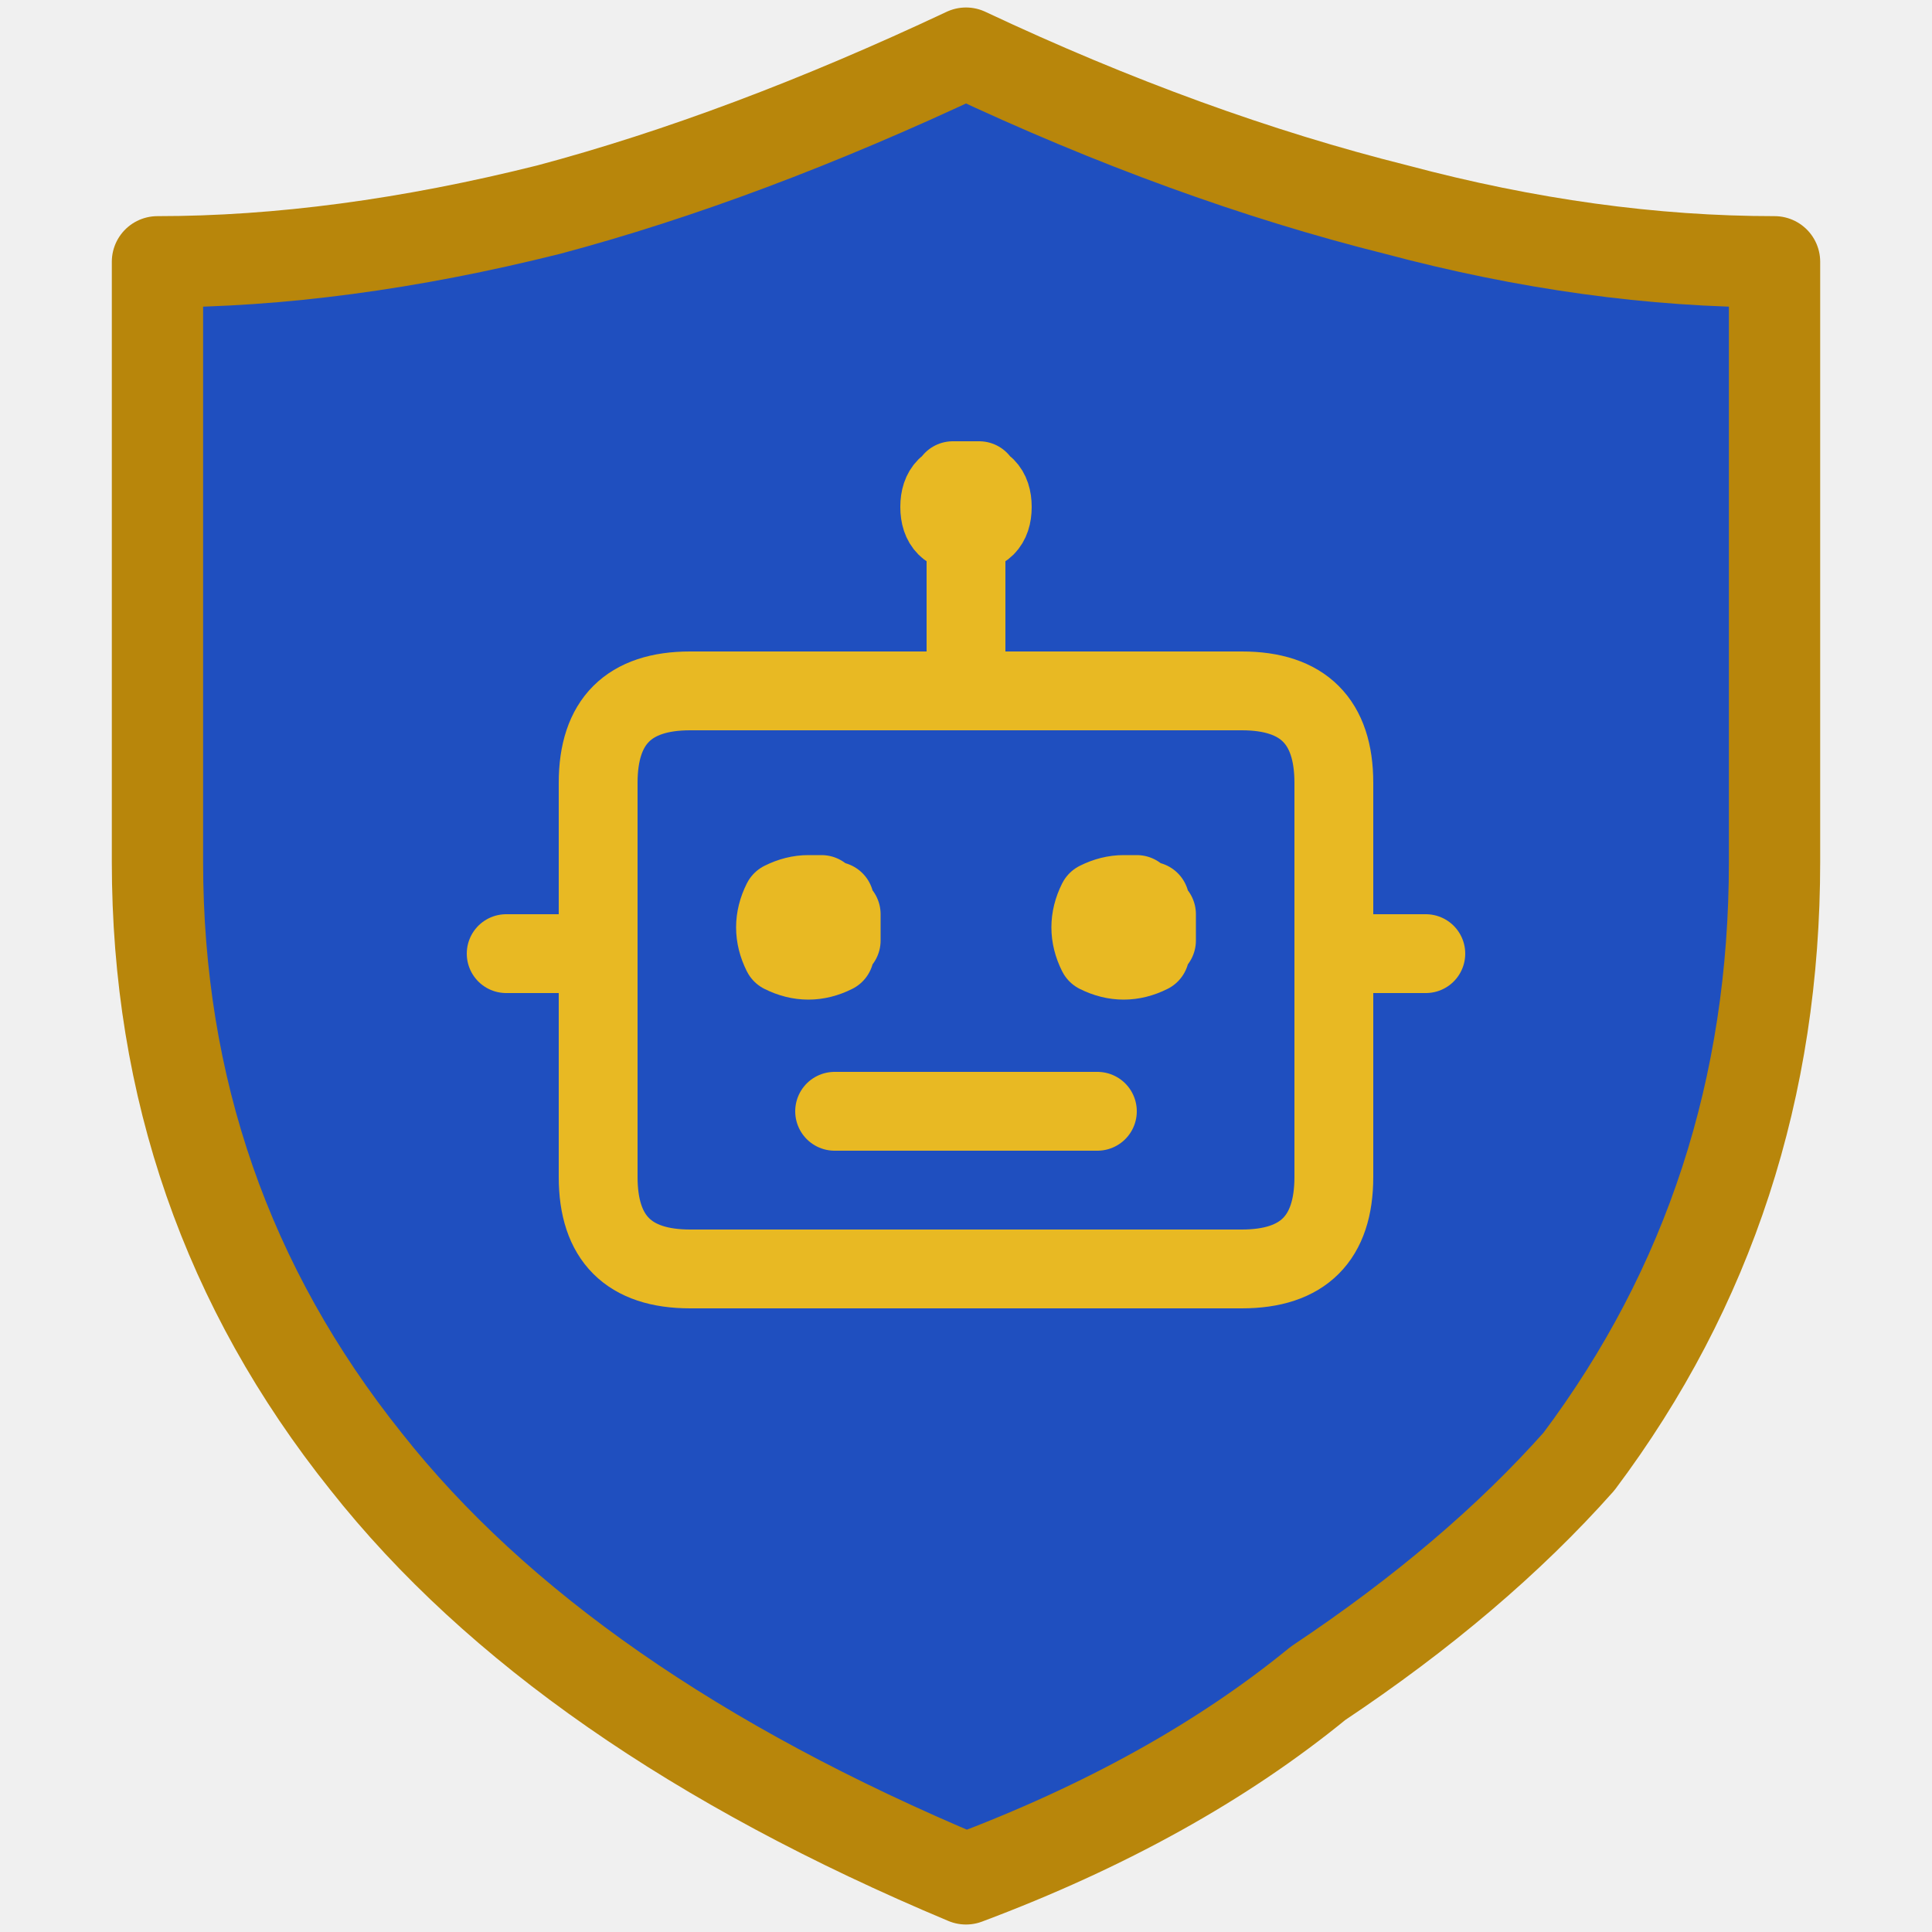
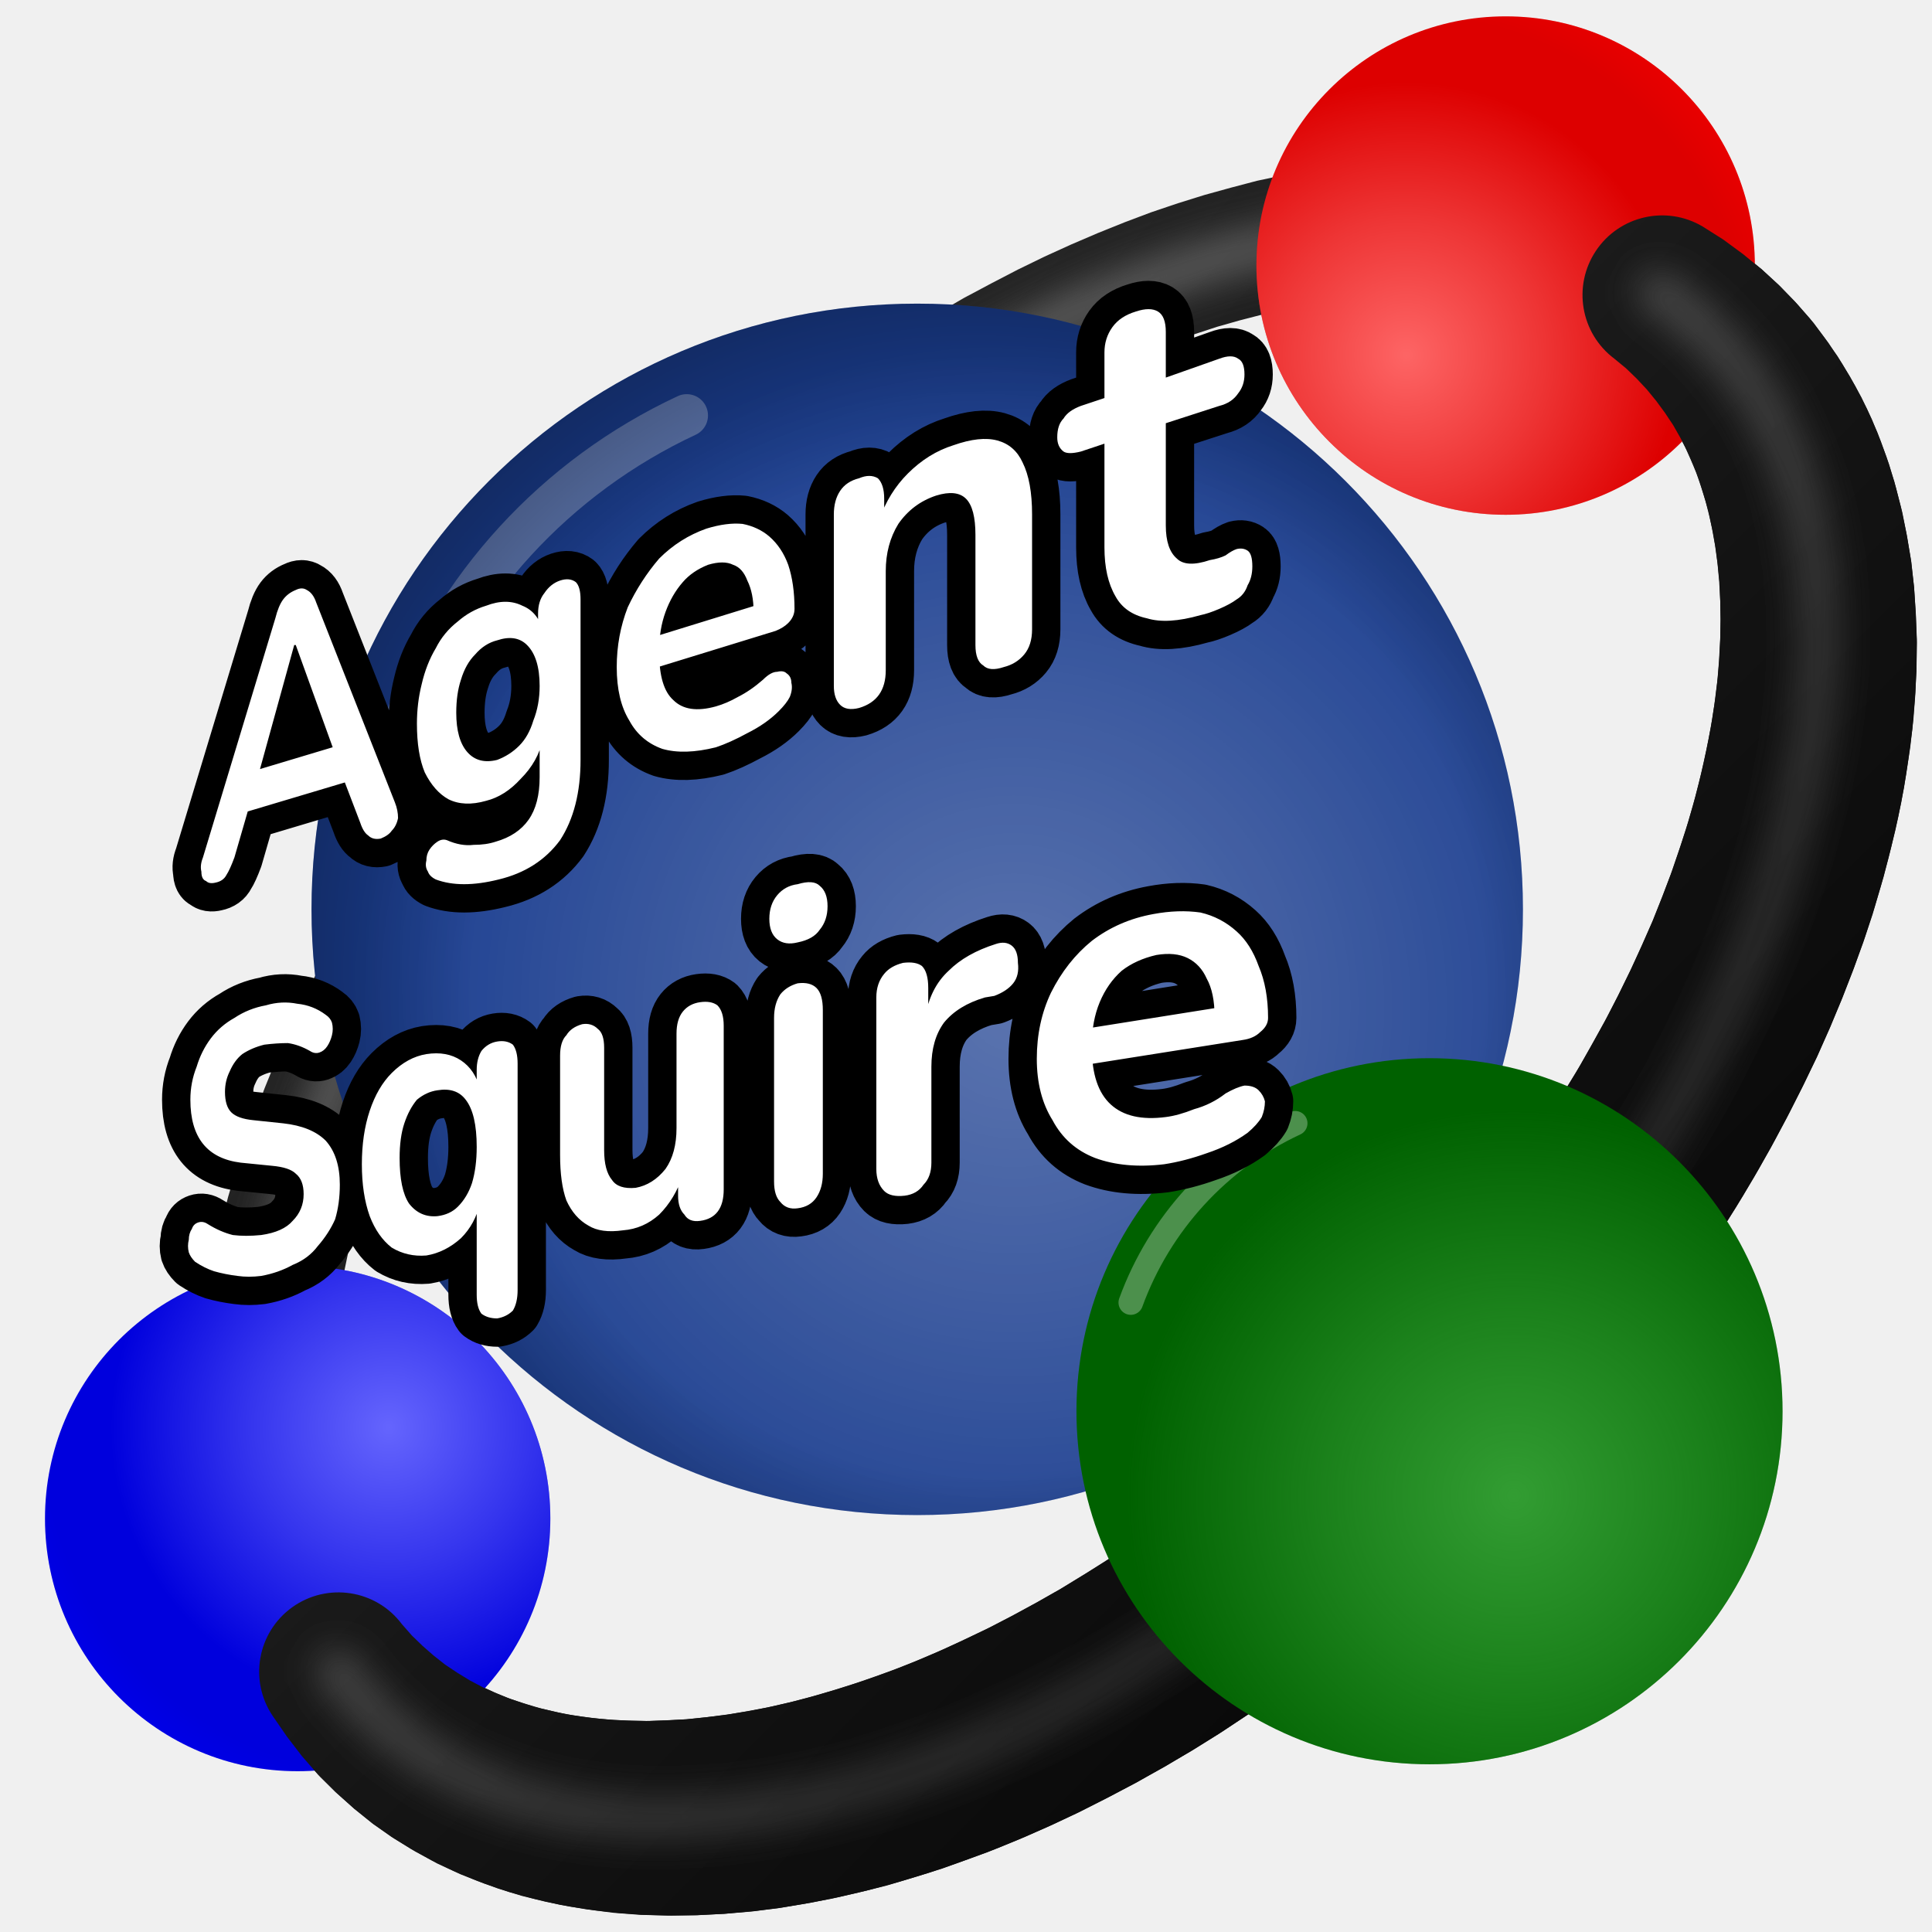
- <svg xmlns="http://www.w3.org/2000/svg" viewBox="-100 -100 200 200" role="img" aria-label="Agent Squire">
-   <path d="M0 -70Q17 -62 33 -58Q48 -54 62 -54Q62 -31 62 -8Q62 18 47 38Q39 47 27 55Q16 64 0 70Q-31 57 -46 38Q-62 18 -62 -8Q-62 -31 -62 -54Q-48 -54 -32 -58Q-17 -62 0 -70z" transform="scale(1.35)" fill="#1f4fbf" stroke="#b8860b" stroke-width="7" stroke-linejoin="round" />
-   <g transform="translate(0 -4) scale(0.68)" fill="none" stroke="#e8b923" stroke-width="12" stroke-linecap="round" stroke-linejoin="round">
-     <path d="M-42 -36Q-21 -36 0 -36Q21 -36 42 -36Q56 -36 56 -22Q56 -7 56 8Q56 23 56 38Q56 52 42 52Q21 52 0 52Q-21 52 -42 52Q-56 52 -56 38Q-56 8 -56 -22Q-56 -36 -42 -36z" />
-     <path d="M0 -36Q0 -37 0 -39Q0 -40 0 -41Q0 -43 0 -44Q0 -46 0 -47Q0 -48 0 -50Q0 -51 0 -52Q0 -55 0 -58Q0 -55 0 -52Q0 -50 0 -47Q0 -44 0 -41Q0 -39 0 -36z" />
-     <path d="M0 -68Q1 -68 2 -68Q2 -67 3 -67Q4 -66 4 -64Q4 -62 3 -61Q2 -60 0 -60Q-2 -60 -3 -61Q-4 -62 -4 -64Q-4 -66 -3 -67Q-2 -67 -2 -68Q-1 -68 0 -68Q0 -68 0 -68z" />
-     <path d="M-24 -5Q-23 -5 -22 -5Q-21 -4 -20 -4Q-20 -3 -19 -2Q-19 -1 -19 0Q-19 1 -19 2Q-20 3 -20 4Q-22 5 -24 5Q-26 5 -28 4Q-29 2 -29 0Q-29 -2 -28 -4Q-26 -5 -24 -5z" />
-     <path d="M24 -5Q25 -5 26 -5Q27 -4 28 -4Q28 -3 29 -2Q29 -1 29 0Q29 1 29 2Q28 3 28 4Q26 5 24 5Q22 5 20 4Q19 2 19 0Q19 -2 20 -4Q22 -5 24 -5z" />
-     <path d="M-20 28Q-17 28 -15 28Q-12 28 -10 28Q-7 28 -5 28Q-2 28 0 28Q3 28 5 28Q8 28 10 28Q15 28 20 28Q15 28 10 28Q5 28 0 28Q-5 28 -10 28Q-15 28 -20 28z" />
-     <path d="M-56 4Q-57 4 -58 4Q-59 4 -59 4Q-60 4 -61 4Q-62 4 -63 4Q-64 4 -65 4Q-66 4 -66 4Q-68 4 -70 4Q-68 4 -66 4Q-65 4 -63 4Q-61 4 -59 4Q-58 4 -56 4z" />
-     <path d="M56 4Q57 4 58 4Q59 4 60 4Q60 4 61 4Q62 4 63 4Q64 4 65 4Q66 4 67 4Q68 4 70 4Q68 4 67 4Q65 4 63 4Q61 4 60 4Q58 4 56 4z" />
+ <svg xmlns="http://www.w3.org/2000/svg" viewBox="12.3 13.9 122.8 122.8" version="1.1" role="img" aria-label="Agent Squire">
+   <defs>
+     <linearGradient id="l-tube" gradientUnits="userSpaceOnUse" x1="150" y1="150" x2="480" y2="480">
+       <stop offset="0" stop-color="#2c2c2c" />
+       <stop offset=".55" stop-color="#151515" />
+       <stop offset="1" stop-color="#070707" />
+     </linearGradient>
+     <linearGradient id="l-tube-hi" gradientUnits="userSpaceOnUse" x1="150" y1="150" x2="480" y2="480">
+       <stop offset="0" stop-color="#9a9a9a" stop-opacity=".55" />
+       <stop offset=".6" stop-color="#7a7a7a" stop-opacity=".35" />
+       <stop offset="1" stop-color="#555" stop-opacity=".25" />
+     </linearGradient>
+     <filter id="l-soft" x="-10%" y="-10%" width="120%" height="120%">
+       <feGaussianBlur stdDeviation="5" />
+     </filter>
+     <radialGradient id="l-gray-g" cx="58%" cy="58%" r=".55">
+       <stop offset="0" stop-color="#c4c4c4" stop-opacity=".95" />
+       <stop offset=".5" stop-color="#c4c4c4" stop-opacity=".5" />
+       <stop offset="1" stop-color="#c4c4c4" stop-opacity="0" />
+     </radialGradient>
+     <radialGradient id="l-red-g" cx="30%" cy="68%" r=".55">
+       <stop offset="0" stop-color="#ff6a6a" stop-opacity=".95" />
+       <stop offset=".5" stop-color="#ff6a6a" stop-opacity=".5" />
+       <stop offset="1" stop-color="#ff6a6a" stop-opacity="0" />
+     </radialGradient>
+     <radialGradient id="l-red-r" cx="30%" cy="68%" r=".95">
+       <stop offset=".72" stop-color="#ff0000" stop-opacity="0" />
+       <stop offset="1" stop-color="#ff0000" />
+     </radialGradient>
+     <radialGradient id="l-blue-g" cx="68%" cy="32%" r=".55">
+       <stop offset="0" stop-color="#6a6aff" stop-opacity=".95" />
+       <stop offset=".5" stop-color="#6a6aff" stop-opacity=".5" />
+       <stop offset="1" stop-color="#6a6aff" stop-opacity="0" />
+     </radialGradient>
+     <radialGradient id="l-blue-r" cx="68%" cy="32%" r=".95">
+       <stop offset=".72" stop-color="#0000ff" stop-opacity="0" />
+       <stop offset="1" stop-color="#0000ff" />
+     </radialGradient>
+     <radialGradient id="l-green-g" cx="62%" cy="62%" r=".55">
+       <stop offset="0" stop-color="#35a035" stop-opacity=".95" />
+       <stop offset=".5" stop-color="#35a035" stop-opacity=".5" />
+       <stop offset="1" stop-color="#35a035" stop-opacity="0" />
+     </radialGradient>
+     <radialGradient id="l-title-g" cx="58%" cy="58%" r=".55">
+       <stop offset="0" stop-color="#fff" stop-opacity=".95" />
+       <stop offset=".5" stop-color="#fff" stop-opacity=".5" />
+       <stop offset="1" stop-color="#fff" stop-opacity="0" />
+     </radialGradient>
+     <radialGradient id="l-title-e" cx=".55" cy=".55" r=".6">
+       <stop offset=".7" stop-color="#000" stop-opacity="0" />
+       <stop offset="1" stop-color="#000" stop-opacity=".35" />
+     </radialGradient>
+   </defs>
+   <g transform="translate(9 9) scale(0.22)">
+     <path d="M523.9 100.0L528.8 104.5L533.5 109.3L537.9 114.3L542.0 119.7L545.9 125.2L549.5 131.1L552.8 137.1L555.8 143.4L558.4 149.8L560.8 156.5L562.8 163.3L564.6 170.3L566.0 177.4L567.2 184.6L568.0 192.0L568.5 199.4L568.8 207.0L568.7 214.7L568.4 222.4L567.8 230.2L566.9 238.1L565.7 246.1L564.3 254.1L562.6 262.1L560.6 270.2L558.4 278.3L556.0 286.5L553.3 294.6L550.3 302.8L547.1 311.0L543.7 319.1L540.1 327.3L536.2 335.4L532.1 343.5L527.8 351.6L523.3 359.7L518.6 367.7L513.7 375.6L508.6 383.5L503.3 391.4L497.8 399.1L492.1 406.8L486.3 414.4L480.3 421.9L474.2 429.2L467.9 436.5L461.4 443.7L454.8 450.7L448.1 457.6L441.2 464.4L434.2 471.0L427.1 477.5L419.9 483.9L412.6 490.0L405.2 496.0L397.7 501.8L390.1 507.5L382.5 513.0L374.7 518.2L367.0 523.3L359.1 528.2L351.2 532.8L343.3 537.3L335.3 541.5L327.4 545.5L319.4 549.3L311.3 552.9L303.3 556.2L295.3 559.2L287.3 562.1L279.3 564.6L271.3 567.0L263.3 569.0L255.4 570.8L247.5 572.3L239.7 573.6L231.9 574.5L224.2 575.2L216.5 575.6L208.9 575.7L201.4 575.5L194.1 575.0L186.8 574.2L179.6 573.1L172.6 571.7L165.7 570.0L158.9 567.9L152.4 565.5L146.0 562.8L139.8 559.8L133.8 556.5L128.0 552.9L122.5 549.0L117.3 544.8L112.3 540.3L107.5 535.6L103.1 530.7L99.0 525.5L95.1 520.1L91.5 514.5L88.3 508.7L85.3 502.7L82.7 496.6L80.3 490.4L78.2 484.0L76.4 477.4L74.9 470.8L73.6 464.0L72.6 457.1L71.9 450.2L71.5 443.1L71.3 435.9L71.4 428.7L71.7 421.3L72.3 413.9L73.1 406.4L74.2 398.9L75.5 391.3L77.1 383.6L78.9 375.9L80.9 368.1L83.2 360.3L85.7 352.5L88.5 344.6L91.4 336.8L94.6 328.9L98.0 321.0L101.6 313.1L105.5 305.3L109.5 297.4L113.7 289.6L118.2 281.8L122.8 274.0L127.7 266.3L132.7 258.6L137.9 251.0L143.2 243.5L148.8 236.0L154.5 228.6L160.3 221.3L166.4 214.1L172.5 207.0L178.8 200.0L185.3 193.2L191.8 186.4L198.5 179.8L205.4 173.3L212.3 167.0L219.3 160.8L226.4 154.8L233.6 148.9L240.9 143.2L248.3 137.6L255.7 132.3L263.2 127.1L270.7 122.1L278.3 117.3L286.0 112.7L293.6 108.3L301.3 104.2L309.0 100.2L316.8 96.4L324.5 92.9L332.2 89.6L339.9 86.5L347.6 83.6L355.3 81.0L363.0 78.6L370.6 76.5L378.2 74.5L385.7 72.9L393.2 71.5L400.7 70.3L408.0 69.4L415.4 68.7L422.6 68.3L429.8 68.2L436.9 68.3L443.9 68.7L450.8 69.3L457.6 70.3L464.3 71.5L470.9 73.0L477.4 74.8L483.8 76.9L490.0 79.3L496.1 82.0L502.0 85.0L507.8 88.3L513.3 91.9L518.7 95.8L523.9 100.0L490.7 134.7L488.0 131.8L485.0 129.0L481.9 126.3L478.6 123.8L475.1 121.5L471.4 119.3L467.5 117.3L463.3 115.4L459.0 113.8L454.4 112.3L449.7 111.0L444.8 110.0L439.6 109.1L434.3 108.5L428.9 108.1L423.2 107.9L417.4 107.9L411.5 108.2L405.4 108.7L399.2 109.4L392.9 110.4L386.5 111.6L379.9 113.1L373.3 114.8L366.6 116.7L359.9 118.9L353.0 121.3L346.2 123.9L339.2 126.8L332.3 129.8L325.3 133.1L318.3 136.6L311.3 140.3L304.3 144.3L297.3 148.4L290.3 152.7L283.4 157.2L276.5 161.9L269.7 166.8L262.8 171.9L256.1 177.1L249.4 182.5L242.8 188.1L236.3 193.8L229.9 199.7L223.6 205.7L217.4 211.8L211.3 218.0L205.3 224.4L199.5 230.9L193.8 237.5L188.2 244.1L182.8 250.9L177.6 257.7L172.5 264.6L167.5 271.6L162.8 278.6L158.2 285.7L153.8 292.8L149.6 300.0L145.6 307.1L141.8 314.3L138.2 321.5L134.8 328.6L131.6 335.8L128.7 342.9L125.9 350.0L123.4 357.0L121.1 364.0L119.0 370.9L117.1 377.8L115.5 384.6L114.1 391.3L113.0 397.8L112.0 404.3L111.3 410.7L110.9 416.9L110.6 423.0L110.6 428.9L110.9 434.7L111.3 440.4L112.0 445.8L112.8 451.1L113.9 456.2L115.2 461.0L116.7 465.7L118.4 470.2L120.2 474.5L122.3 478.5L124.5 482.3L126.8 486.0L129.3 489.4L132.0 492.6L134.7 495.5L137.7 498.3L140.7 500.9L143.9 503.3L147.2 505.6L150.6 507.6L154.1 509.5L157.8 511.2L161.6 512.8L165.6 514.2L169.7 515.5L174.0 516.5L178.4 517.5L182.9 518.2L187.7 518.8L192.5 519.2L197.6 519.4L202.7 519.5L208.1 519.3L213.5 519.0L219.1 518.4L224.9 517.7L230.7 516.7L236.7 515.6L242.8 514.2L249.0 512.6L255.2 510.8L261.6 508.8L268.0 506.6L274.6 504.2L281.1 501.6L287.8 498.7L294.4 495.6L301.1 492.4L307.8 488.9L314.6 485.2L321.3 481.4L328.0 477.3L334.8 473.1L341.5 468.6L348.1 464.0L354.8 459.2L361.4 454.3L367.9 449.2L374.4 443.9L380.8 438.5L387.1 432.9L393.3 427.2L399.5 421.3L405.5 415.4L411.4 409.3L417.2 403.1L422.9 396.8L428.5 390.4L433.9 383.9L439.2 377.3L444.3 370.7L449.3 364.0L454.1 357.2L458.8 350.4L463.2 343.6L467.5 336.7L471.7 329.8L475.6 322.9L479.4 316.0L482.9 309.1L486.3 302.2L489.4 295.3L492.4 288.5L495.1 281.7L497.7 274.9L500.0 268.2L502.2 261.6L504.1 255.1L505.8 248.6L507.3 242.3L508.6 236.0L509.7 229.9L510.6 223.9L511.3 218.0L511.7 212.2L512.0 206.6L512.1 201.1L512.0 195.8L511.8 190.6L511.3 185.6L510.7 180.8L509.9 176.1L508.9 171.6L507.8 167.2L506.5 163.0L505.1 158.9L503.5 155.1L501.8 151.3L499.9 147.7L497.8 144.2L495.6 140.9L493.3 137.7L490.7 134.7Z" fill="url(#l-tube)" />
+     <path d="M507.3 117.3L511.0 121.1L514.6 125.1L517.9 129.3L521.0 133.7L523.8 138.3L526.5 143.1L528.9 148.0L531.1 153.2L533.1 158.5L534.9 164.0L536.4 169.7L537.6 175.5L538.7 181.5L539.5 187.6L540.0 193.9L540.3 200.3L540.4 206.8L540.2 213.4L539.8 220.2L539.2 227.1L538.3 234.0L537.2 241.1L535.8 248.2L534.2 255.4L532.4 262.6L530.3 270.0L528.0 277.3L525.5 284.8L522.7 292.2L519.8 299.7L516.6 307.2L513.2 314.7L509.6 322.2L505.7 329.8L501.7 337.3L497.5 344.7L493.1 352.2L488.5 359.6L483.7 367.0L478.7 374.3L473.5 381.5L468.2 388.7L462.7 395.8L457.1 402.9L451.3 409.8L445.4 416.6L439.3 423.4L433.1 430.0L426.8 436.5L420.3 442.9L413.8 449.1L407.1 455.2L400.3 461.2L393.5 467.0L386.5 472.6L379.5 478.1L372.4 483.4L365.3 488.5L358.1 493.4L350.9 498.2L343.6 502.7L336.3 507.1L328.9 511.3L321.6 515.2L314.2 518.9L306.9 522.5L299.5 525.8L292.2 528.9L284.9 531.7L277.7 534.3L270.4 536.7L263.3 538.9L256.1 540.8L249.1 542.5L242.1 544.0L235.2 545.2L228.4 546.1L221.6 546.8L215.0 547.3L208.5 547.5L202.1 547.5L195.8 547.2L189.7 546.7L183.6 546.0L177.8 545.0L172.0 543.7L166.5 542.2L161.0 540.5L155.8 538.5L150.7 536.3L145.8 533.9L141.1 531.2L136.5 528.3L132.2 525.2L128.1 521.8L124.1 518.3L120.4 514.5L116.8 510.5L113.5 506.3L110.4 501.9L107.6 497.3L104.9 492.5L102.5 487.6L100.3 482.4L98.3 477.1L96.5 471.6L95.0 465.9L93.8 460.1L92.7 454.1L91.9 448.0L91.4 441.7L91.1 435.3L91.0 428.8L91.2 422.2L91.6 415.4L92.2 408.5L93.1 401.6L94.2 394.5L95.6 387.4L97.2 380.2L99.0 373.0L101.1 365.6L103.4 358.3L105.9 350.8L108.7 343.4L111.6 335.9L114.8 328.4L118.2 320.9L121.8 313.4L125.7 305.8L129.7 298.3L133.9 290.9L138.3 283.4L142.9 276.0L147.7 268.6L152.7 261.3L157.9 254.1L163.2 246.9L168.7 239.8L174.3 232.7L180.1 225.8L186.0 219.0L192.1 212.2L198.3 205.6L204.6 199.1L211.1 192.7L217.6 186.5L224.3 180.4L231.1 174.4L237.9 168.6L244.9 163.0L251.9 157.5L259.0 152.2L266.1 147.1L273.3 142.2L280.5 137.4L287.8 132.9L295.1 128.5L302.5 124.3L309.8 120.4L317.2 116.7L324.5 113.1L331.9 109.8L339.2 106.7L346.5 103.9L353.7 101.3L361.0 98.9L368.1 96.7L375.3 94.8L382.3 93.1L389.3 91.6L396.2 90.4L403.0 89.5L409.8 88.8L416.4 88.3L422.9 88.1L429.3 88.1L435.6 88.4L441.7 88.9L447.8 89.6L453.6 90.6L459.4 91.9L464.9 93.4L470.4 95.1L475.6 97.1L480.7 99.3L485.6 101.7L490.3 104.4L494.9 107.3L499.2 110.4L503.3 113.8L507.3 117.3" fill="none" stroke="url(#l-tube-hi)" stroke-width="13" stroke-linecap="round" filter="url(#l-soft)" />
+     <circle cx="194" cy="200" r="54" fill="#808080" />
+     <circle cx="194" cy="200" r="54" fill="url(#l-gray-g)" />
+     <circle cx="450" cy="99" r="72" fill="#dd0000" />
+     <circle cx="450" cy="99" r="72" fill="url(#l-red-r)" />
+     <circle cx="450" cy="99" r="72" fill="url(#l-red-g)" />
+     <circle cx="101" cy="461" r="73" fill="#0000dd" />
+     <circle cx="101" cy="461" r="73" fill="url(#l-blue-r)" />
+     <circle cx="101" cy="461" r="73" fill="url(#l-blue-g)" />
+     <circle cx="280" cy="285" r="175" fill="#1a3d8f" />
+     <circle cx="280" cy="285" r="175" fill="url(#l-title-g)" opacity=".3" />
+     <path d="M132.0 231.1A157.5 157.5 0 0 1 213.4 142.3" fill="none" stroke="#fff" stroke-opacity=".3" stroke-width="12.3" stroke-linecap="round" />
+     <circle cx="280" cy="285" r="175" fill="url(#l-title-e)" />
+     <path d="M506.9 87.7L512.9 91.5L518.6 95.7L524.1 100.2L529.3 105.0L534.3 110.2L539.0 115.6L543.3 121.4L547.3 127.5L551.0 133.8L554.4 140.4L557.4 147.2L560.0 154.2L562.3 161.4L564.2 168.8L565.8 176.4L567.1 184.1L568.0 191.9L568.5 199.9L568.8 208.0L568.7 216.2L568.2 224.5L567.5 232.9L566.4 241.3L565.1 249.8L563.4 258.4L561.4 267.0L559.2 275.6L556.6 284.3L553.8 293.0L550.7 301.7L547.3 310.5L543.7 319.2L539.8 327.9L535.6 336.6L531.2 345.3L526.6 353.9L521.7 362.5L516.6 371.0L511.2 379.5L505.7 387.9L499.9 396.2L493.9 404.4L487.8 412.5L481.4 420.5L474.9 428.4L468.1 436.2L461.2 443.9L454.2 451.4L447.0 458.7L439.6 465.9L432.1 473.0L424.5 479.8L416.8 486.5L408.9 493.0L401.0 499.3L392.9 505.4L384.8 511.3L376.5 517.0L368.2 522.5L359.9 527.7L351.5 532.7L343.0 537.4L334.5 541.9L326.0 546.2L317.4 550.2L308.9 553.9L300.3 557.4L291.7 560.5L283.2 563.4L274.6 566.0L266.1 568.3L257.6 570.3L249.2 572.0L240.8 573.4L232.5 574.5L224.3 575.2L216.1 575.6L208.0 575.7L200.0 575.5L192.2 574.9L184.4 573.9L176.8 572.6L169.4 570.9L162.1 568.9L155.0 566.5L148.1 563.8L141.4 560.7L135.0 557.2L128.8 553.4L122.9 549.3L117.3 544.8L111.9 540.0L106.9 535.0L102.2 529.6L97.9 524.0L93.9 518.2A22.9 22.9 0 0 1 131.1 491.5L131.1 491.5L134.0 494.8L137.1 497.8L140.3 500.6L143.6 503.2L147.2 505.6L150.8 507.8L154.6 509.8L158.6 511.6L162.7 513.2L167.0 514.6L171.4 515.9L176.0 517.0L180.8 517.9L185.8 518.6L190.9 519.1L196.3 519.4L201.7 519.5L207.4 519.3L213.2 519.0L219.2 518.4L225.3 517.6L231.6 516.6L238.0 515.3L244.5 513.8L251.2 512.0L257.9 510.0L264.7 507.8L271.7 505.3L278.6 502.6L285.7 499.6L292.8 496.4L299.9 493.0L307.1 489.3L314.3 485.4L321.5 481.3L328.7 476.9L335.9 472.3L343.0 467.6L350.1 462.6L357.2 457.4L364.2 452.1L371.1 446.5L378.0 440.8L384.8 434.9L391.5 428.9L398.1 422.7L404.5 416.3L410.9 409.8L417.1 403.2L423.2 396.5L429.1 389.7L434.9 382.7L440.5 375.7L445.9 368.6L451.2 361.4L456.2 354.2L461.1 346.9L465.8 339.5L470.3 332.2L474.5 324.8L478.6 317.4L482.4 310.1L486.0 302.7L489.4 295.4L492.6 288.1L495.5 280.8L498.2 273.6L500.6 266.5L502.8 259.5L504.8 252.5L506.5 245.7L508.0 238.9L509.3 232.3L510.3 225.9L511.1 219.5L511.7 213.3L512.0 207.3L512.1 201.5L512.0 195.8L511.7 190.3L511.2 184.9L510.5 179.8L509.6 174.8L508.6 170.0L507.3 165.5L505.9 161.0L504.3 156.8L502.5 152.7L500.5 148.8L498.4 145.1L496.0 141.5L493.5 138.1L490.8 134.8L487.9 131.7L484.8 128.7L481.4 125.9A23.0 23.0 0 0 1 506.9 87.7Z" fill="url(#l-tube)" />
+     <path d="M494.2 106.8L498.8 110.1L503.3 113.7L507.5 117.5L511.4 121.6L515.2 125.8L518.7 130.4L521.9 135.1L524.9 140.1L527.6 145.3L530.1 150.7L532.3 156.3L534.3 162.1L536.0 168.1L537.4 174.3L538.5 180.6L539.4 187.2L540.0 193.9L540.3 200.7L540.4 207.7L540.2 214.8L539.7 222.0L538.9 229.4L537.9 236.8L536.5 244.4L535.0 252.0L533.1 259.8L531.0 267.6L528.6 275.4L526.0 283.3L523.1 291.3L519.9 299.3L516.5 307.3L512.9 315.3L509.0 323.3L504.9 331.4L500.5 339.4L496.0 347.3L491.2 355.3L486.2 363.2L481.0 371.0L475.5 378.8L469.9 386.5L464.1 394.1L458.1 401.6L452.0 409.0L445.7 416.4L439.2 423.5L432.5 430.6L425.8 437.5L418.8 444.3L411.8 450.9L404.7 457.4L397.4 463.7L390.0 469.8L382.6 475.7L375.0 481.4L367.4 487.0L359.8 492.3L352.1 497.4L344.3 502.3L336.5 507.0L328.7 511.4L320.8 515.6L313.0 519.6L305.1 523.3L297.3 526.8L289.5 530.0L281.7 532.9L273.9 535.6L266.3 538.0L258.6 540.2L251.1 542.1L243.6 543.7L236.2 545.0L228.9 546.0L221.7 546.8L214.7 547.3L207.7 547.5L200.9 547.5L194.2 547.1L187.7 546.5L181.3 545.6L175.1 544.4L169.1 543.0L163.2 541.2L157.5 539.2L152.1 536.9L146.8 534.4L141.7 531.6L136.8 528.5L132.2 525.2L127.8 521.6L123.6 517.8L119.6 513.7L115.9 509.4L112.5 504.9" fill="none" stroke="url(#l-tube-hi)" stroke-width="13" stroke-linecap="round" filter="url(#l-soft)" />
+     <circle cx="428" cy="430" r="102" fill="#006100" />
+     <circle cx="428" cy="430" r="102" fill="url(#l-green-g)" />
+     <path d="M341.7 398.6A91.8 91.8 0 0 1 389.2 346.8" fill="none" stroke="#fff" stroke-opacity=".3" stroke-width="7.1" stroke-linecap="round" />
  </g>
+   <path d="M26.0 70.0Q25.6 70.1 25.4 69.9Q25.1 69.8 25.1 69.3Q25.0 68.9 25.2 68.4L29.8 53.2Q30.0 52.4 30.3 52.0Q30.6 51.6 31.1 51.4Q31.5 51.2 31.8 51.4Q32.2 51.6 32.4 52.2L37.4 64.9Q37.6 65.4 37.6 65.9Q37.5 66.4 37.2 66.7Q37.0 67.0 36.5 67.2Q36.0 67.3 35.7 67.0Q35.4 66.8 35.2 66.2L33.9 62.8L35.0 63.4L27.3 65.7L28.3 64.6L27.2 68.4Q26.9 69.2 26.7 69.5Q26.5 69.9 26.0 70.0ZM31.0 54.9L28.6 63.6L28.1 63.0L34.1 61.2L33.7 62.1L31.1 54.9ZM44.0 69.8Q42.8 70.1 41.8 70.1Q40.8 70.1 40.0 69.8Q39.6 69.6 39.5 69.3Q39.3 69.0 39.4 68.6Q39.4 68.2 39.6 67.9Q39.8 67.6 40.1 67.4Q40.4 67.2 40.7 67.3Q41.6 67.7 42.4 67.6Q43.2 67.6 43.8 67.4Q45.2 67.0 45.9 66.0Q46.6 65.0 46.6 63.3L46.6 61.0L46.8 60.9Q46.5 62.3 45.4 63.4Q44.4 64.5 43.2 64.8Q41.8 65.2 40.8 64.7Q39.9 64.2 39.3 63.0Q38.8 61.8 38.8 59.9Q38.8 58.6 39.1 57.4Q39.4 56.1 40.0 55.1Q40.5 54.1 41.4 53.4Q42.2 52.7 43.2 52.4Q44.5 51.9 45.5 52.4Q46.5 52.8 46.8 54.0L46.5 54.7L46.5 52.9Q46.5 52.1 46.9 51.6Q47.3 51.0 47.9 50.8Q48.5 50.6 48.9 50.9Q49.2 51.2 49.2 52.0L49.2 62.2Q49.2 65.3 47.9 67.3Q46.5 69.2 44.0 69.8ZM43.9 62.2Q44.7 61.9 45.3 61.3Q45.9 60.7 46.2 59.7Q46.6 58.7 46.6 57.5Q46.6 55.7 45.8 54.9Q45.1 54.2 43.9 54.6Q43.1 54.8 42.5 55.5Q41.9 56.1 41.6 57.1Q41.3 58.0 41.3 59.2Q41.3 60.9 42.0 61.7Q42.7 62.5 43.9 62.2ZM57.8 61.4Q55.8 61.9 54.4 61.5Q53.0 61.0 52.3 59.7Q51.5 58.4 51.5 56.3Q51.5 54.3 52.2 52.5Q53.0 50.8 54.2 49.4Q55.5 48.1 57.2 47.5Q58.5 47.1 59.5 47.2Q60.5 47.4 61.2 48.0Q62.0 48.7 62.4 49.8Q62.8 51.0 62.8 52.6Q62.8 53.1 62.4 53.5Q62.1 53.8 61.6 54.0L53.8 56.4L53.8 54.4L60.6 52.3L60.2 52.8Q60.2 51.6 59.8 50.8Q59.5 50.0 58.9 49.8Q58.3 49.5 57.3 49.8Q56.3 50.2 55.7 50.9Q55.0 51.7 54.6 52.8Q54.2 53.9 54.2 55.2L54.2 55.4Q54.2 57.6 55.1 58.4Q56.0 59.3 57.8 58.8Q58.5 58.6 59.2 58.2Q60.0 57.8 60.8 57.1Q61.3 56.6 61.7 56.6Q62.1 56.5 62.3 56.7Q62.6 56.9 62.6 57.3Q62.7 57.7 62.5 58.2Q62.3 58.6 61.8 59.1Q61.0 59.9 59.8 60.5Q58.7 61.1 57.8 61.4ZM66.9 58.9Q66.1 59.1 65.7 58.7Q65.3 58.3 65.3 57.5L65.3 46.6Q65.3 45.7 65.7 45.1Q66.1 44.5 66.9 44.3Q67.6 44.0 68.1 44.3Q68.5 44.7 68.5 45.6L68.5 47.5L68.2 46.9Q68.8 45.2 70.0 44.0Q71.3 42.7 72.9 42.2Q74.6 41.6 75.7 41.9Q76.8 42.2 77.3 43.3Q77.9 44.5 77.9 46.6L77.9 53.9Q77.9 54.9 77.4 55.5Q76.9 56.1 76.1 56.3Q75.2 56.6 74.8 56.2Q74.3 55.9 74.3 54.9L74.3 47.9Q74.3 46.2 73.7 45.6Q73.1 45.0 71.8 45.4Q70.3 45.9 69.4 47.2Q68.6 48.5 68.6 50.2L68.6 56.5Q68.6 58.4 66.9 58.9ZM88.6 53.0Q86.5 53.6 85.2 53.2Q83.8 52.9 83.2 51.8Q82.5 50.6 82.5 48.7L82.5 42.1L81.0 42.6Q80.2 42.8 79.9 42.6Q79.5 42.3 79.5 41.7Q79.5 40.9 79.9 40.5Q80.2 40.0 81.0 39.7L82.5 39.2L82.5 36.3Q82.5 35.4 83.0 34.7Q83.5 34.0 84.5 33.7Q85.4 33.4 85.9 33.7Q86.4 34.0 86.4 35.0L86.4 37.9L89.8 36.7Q90.6 36.4 91.0 36.7Q91.4 36.9 91.4 37.7Q91.4 38.4 91.0 38.9Q90.6 39.5 89.8 39.7L86.4 40.8L86.4 47.3Q86.4 48.8 87.1 49.4Q87.7 50.0 89.2 49.5Q89.8 49.4 90.2 49.2Q90.6 48.9 90.9 48.8Q91.3 48.7 91.6 48.9Q91.9 49.1 91.9 49.9Q91.9 50.6 91.6 51.1Q91.4 51.7 90.9 52.0Q90.5 52.3 89.8 52.6Q89.1 52.9 88.6 53.0ZM28.9 95.0Q28.1 95.1 27.4 95.0Q26.6 94.9 25.9 94.7Q25.3 94.5 24.7 94.1Q24.4 93.8 24.3 93.5Q24.2 93.1 24.3 92.7Q24.3 92.3 24.5 92.0Q24.6 91.7 24.9 91.6Q25.2 91.5 25.5 91.7Q26.3 92.2 27.1 92.4Q27.9 92.5 28.9 92.4Q30.3 92.2 30.9 91.5Q31.6 90.8 31.6 89.8Q31.6 88.9 31.1 88.5Q30.7 88.1 29.6 88.0L27.6 87.8Q26.0 87.6 25.2 86.6Q24.4 85.6 24.4 83.8Q24.4 82.7 24.8 81.7Q25.1 80.7 25.7 79.9Q26.3 79.1 27.2 78.6Q28.1 78.0 29.2 77.8Q30.2 77.5 31.2 77.7Q32.2 77.8 33.0 78.4Q33.3 78.6 33.4 78.9Q33.5 79.3 33.4 79.7Q33.3 80.1 33.1 80.4Q32.9 80.7 32.6 80.8Q32.3 80.9 32.0 80.7Q31.3 80.3 30.6 80.2Q29.9 80.2 29.1 80.3Q28.3 80.5 27.7 80.9Q27.2 81.3 26.9 82.0Q26.6 82.6 26.6 83.3Q26.6 84.2 27.0 84.6Q27.4 85.0 28.4 85.1L30.3 85.3Q32.1 85.5 33.0 86.4Q33.9 87.4 33.9 89.2Q33.9 90.4 33.6 91.4Q33.2 92.3 32.5 93.1Q31.9 93.9 30.9 94.3Q30.0 94.8 28.9 95.0ZM43.9 97.7Q43.3 97.7 42.9 97.4Q42.6 97.0 42.6 96.2L42.6 90.5L42.8 90.4Q42.5 91.7 41.6 92.6Q40.6 93.5 39.4 93.7Q38.2 93.8 37.2 93.2Q36.3 92.5 35.8 91.2Q35.3 89.8 35.3 87.9Q35.3 86.0 35.8 84.5Q36.3 83.0 37.2 82.1Q38.2 81.1 39.4 80.9Q40.7 80.7 41.6 81.3Q42.5 81.9 42.8 83.1L42.6 83.9L42.6 81.9Q42.6 81.2 42.9 80.7Q43.3 80.2 43.9 80.1Q44.5 80.0 44.9 80.3Q45.2 80.7 45.2 81.5L45.2 95.9Q45.2 96.7 44.9 97.2Q44.5 97.6 43.9 97.7ZM40.1 91.2Q40.9 91.1 41.4 90.6Q42.0 90.0 42.3 89.1Q42.6 88.1 42.6 86.8Q42.6 84.7 41.9 83.8Q41.3 83.0 40.1 83.2Q39.4 83.3 38.8 83.8Q38.3 84.4 38.0 85.3Q37.7 86.2 37.7 87.5Q37.7 89.5 38.3 90.4Q39.0 91.3 40.1 91.2ZM51.9 92.1Q50.5 92.3 49.7 91.8Q48.8 91.3 48.3 90.2Q47.9 89.1 47.9 87.3L47.9 81.0Q47.9 80.1 48.3 79.7Q48.6 79.2 49.3 79.0Q49.9 78.9 50.3 79.3Q50.7 79.6 50.7 80.5L50.7 87.0Q50.7 88.3 51.2 88.9Q51.6 89.5 52.7 89.4Q53.8 89.2 54.6 88.2Q55.3 87.2 55.3 85.6L55.3 79.6Q55.3 78.7 55.7 78.2Q56.1 77.7 56.8 77.6Q57.5 77.5 57.9 77.8Q58.3 78.2 58.3 79.1L58.3 89.5Q58.3 91.3 56.8 91.5Q56.1 91.6 55.8 91.1Q55.4 90.7 55.4 89.9L55.4 87.8L55.7 88.6Q55.2 90.1 54.2 91.1Q53.2 92.0 51.9 92.1ZM63.0 90.7Q62.3 90.8 61.9 90.3Q61.5 89.9 61.5 89.0L61.5 78.6Q61.5 77.7 61.9 77.1Q62.3 76.6 63.0 76.4Q63.8 76.3 64.2 76.7Q64.6 77.1 64.6 78.1L64.6 88.5Q64.6 89.4 64.2 90.0Q63.8 90.6 63.0 90.7ZM63.0 73.8Q62.2 74.0 61.7 73.6Q61.2 73.2 61.2 72.3Q61.2 71.4 61.7 70.8Q62.2 70.2 63.0 70.1Q64.0 69.8 64.4 70.2Q64.9 70.6 64.9 71.5Q64.9 72.4 64.4 73.0Q64.0 73.6 63.0 73.8ZM69.8 89.9Q68.9 90.0 68.5 89.6Q68.0 89.1 68.0 88.2L68.0 77.3Q68.0 76.4 68.5 75.8Q68.9 75.3 69.7 75.1Q70.5 75.0 70.9 75.3Q71.3 75.7 71.3 76.7L71.3 78.5L71.1 78.6Q71.4 76.7 72.6 75.6Q73.7 74.5 75.6 73.9Q76.2 73.7 76.6 74.0Q77.0 74.3 77.0 75.1Q77.1 75.9 76.7 76.4Q76.3 76.9 75.5 77.2L74.9 77.3Q73.2 77.8 72.3 78.9Q71.5 80.0 71.5 81.7L71.5 87.8Q71.5 88.7 71.0 89.2Q70.6 89.8 69.8 89.9ZM86.3 87.9Q83.8 88.2 81.9 87.5Q80.1 86.8 79.2 85.1Q78.2 83.5 78.2 81.2Q78.2 78.9 79.1 77.0Q80.1 75.0 81.7 73.7Q83.4 72.4 85.6 72.0Q87.2 71.7 88.6 71.9Q89.9 72.2 90.9 73.1Q91.8 73.9 92.3 75.3Q92.9 76.7 92.9 78.6Q92.9 79.1 92.4 79.5Q92.0 79.9 91.3 80.0L81.2 81.6L81.2 79.3L90.0 77.9L89.5 78.5Q89.5 77.0 89.0 76.1Q88.6 75.2 87.8 74.8Q87.0 74.4 85.8 74.6Q84.5 74.9 83.6 75.6Q82.7 76.4 82.2 77.6Q81.7 78.8 81.7 80.3L81.7 80.5Q81.7 83.0 82.9 84.1Q84.1 85.2 86.4 84.9Q87.2 84.8 88.2 84.4Q89.3 84.1 90.2 83.4Q90.9 83.0 91.4 82.9Q92.0 82.9 92.3 83.2Q92.6 83.5 92.7 83.9Q92.7 84.4 92.5 84.9Q92.2 85.4 91.6 85.9Q90.5 86.7 89.0 87.2Q87.6 87.7 86.3 87.9Z" fill="#fff" stroke="#000" stroke-width="3.6" stroke-linejoin="round" paint-order="stroke" />
</svg>
